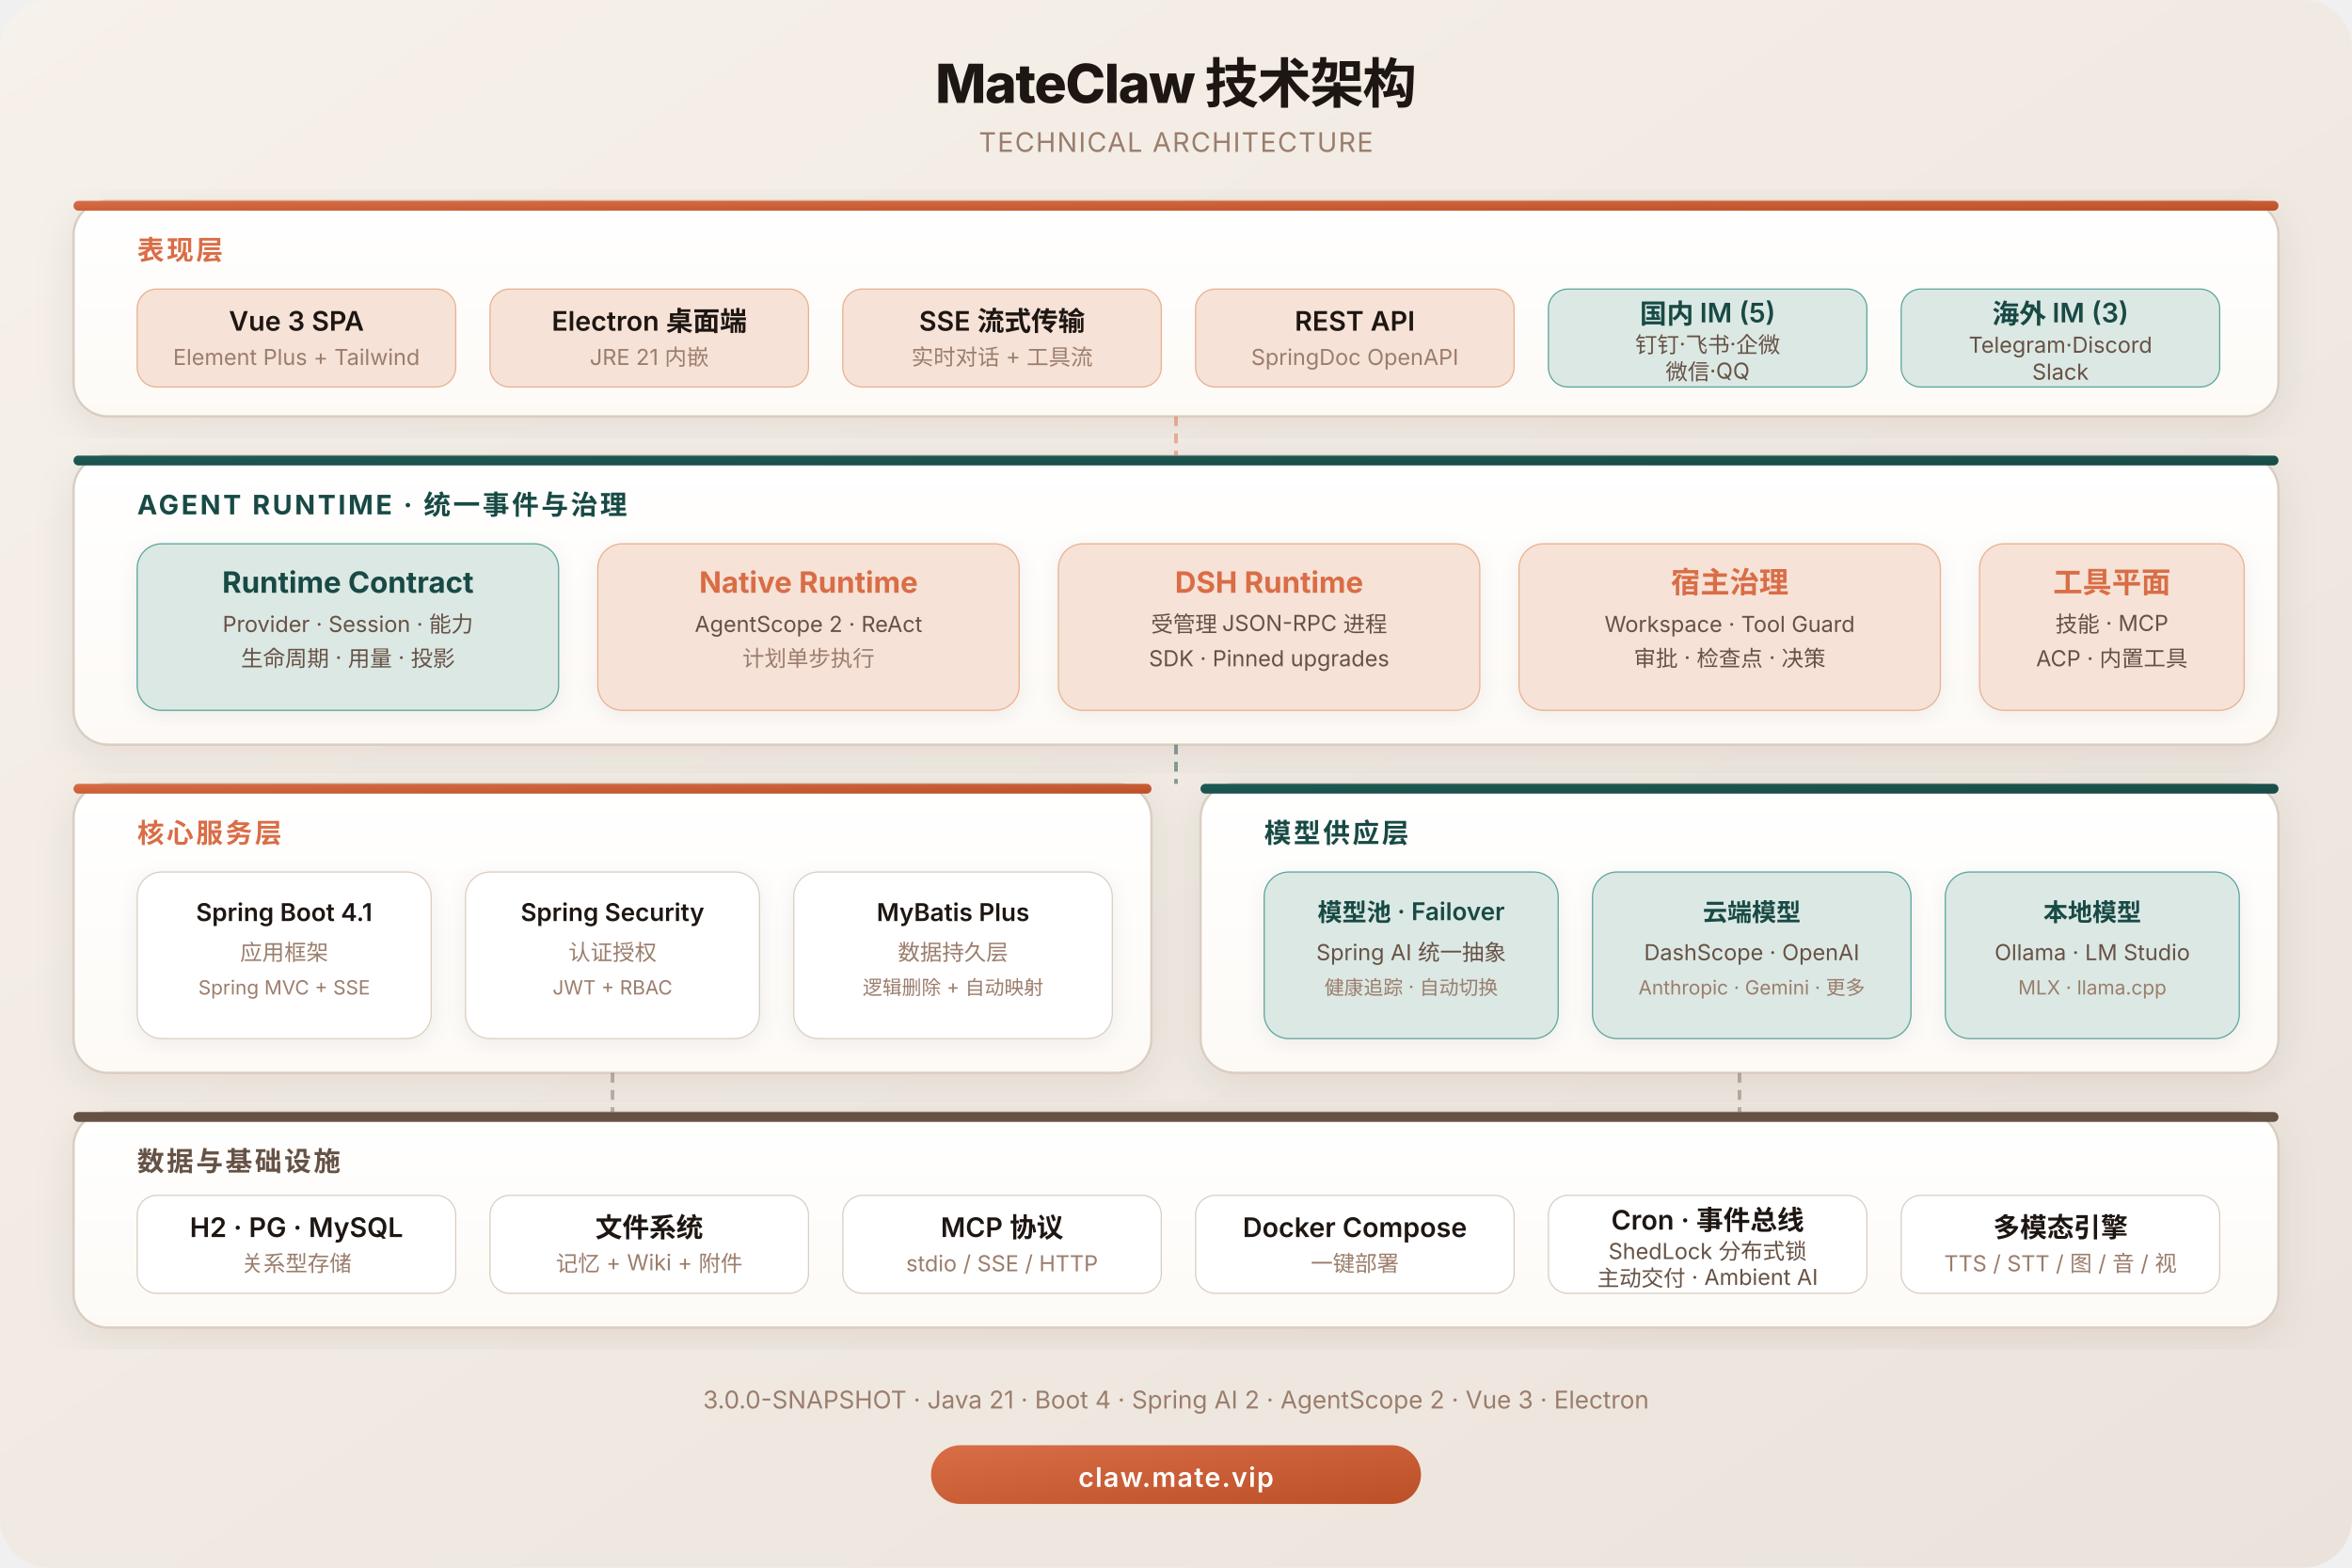
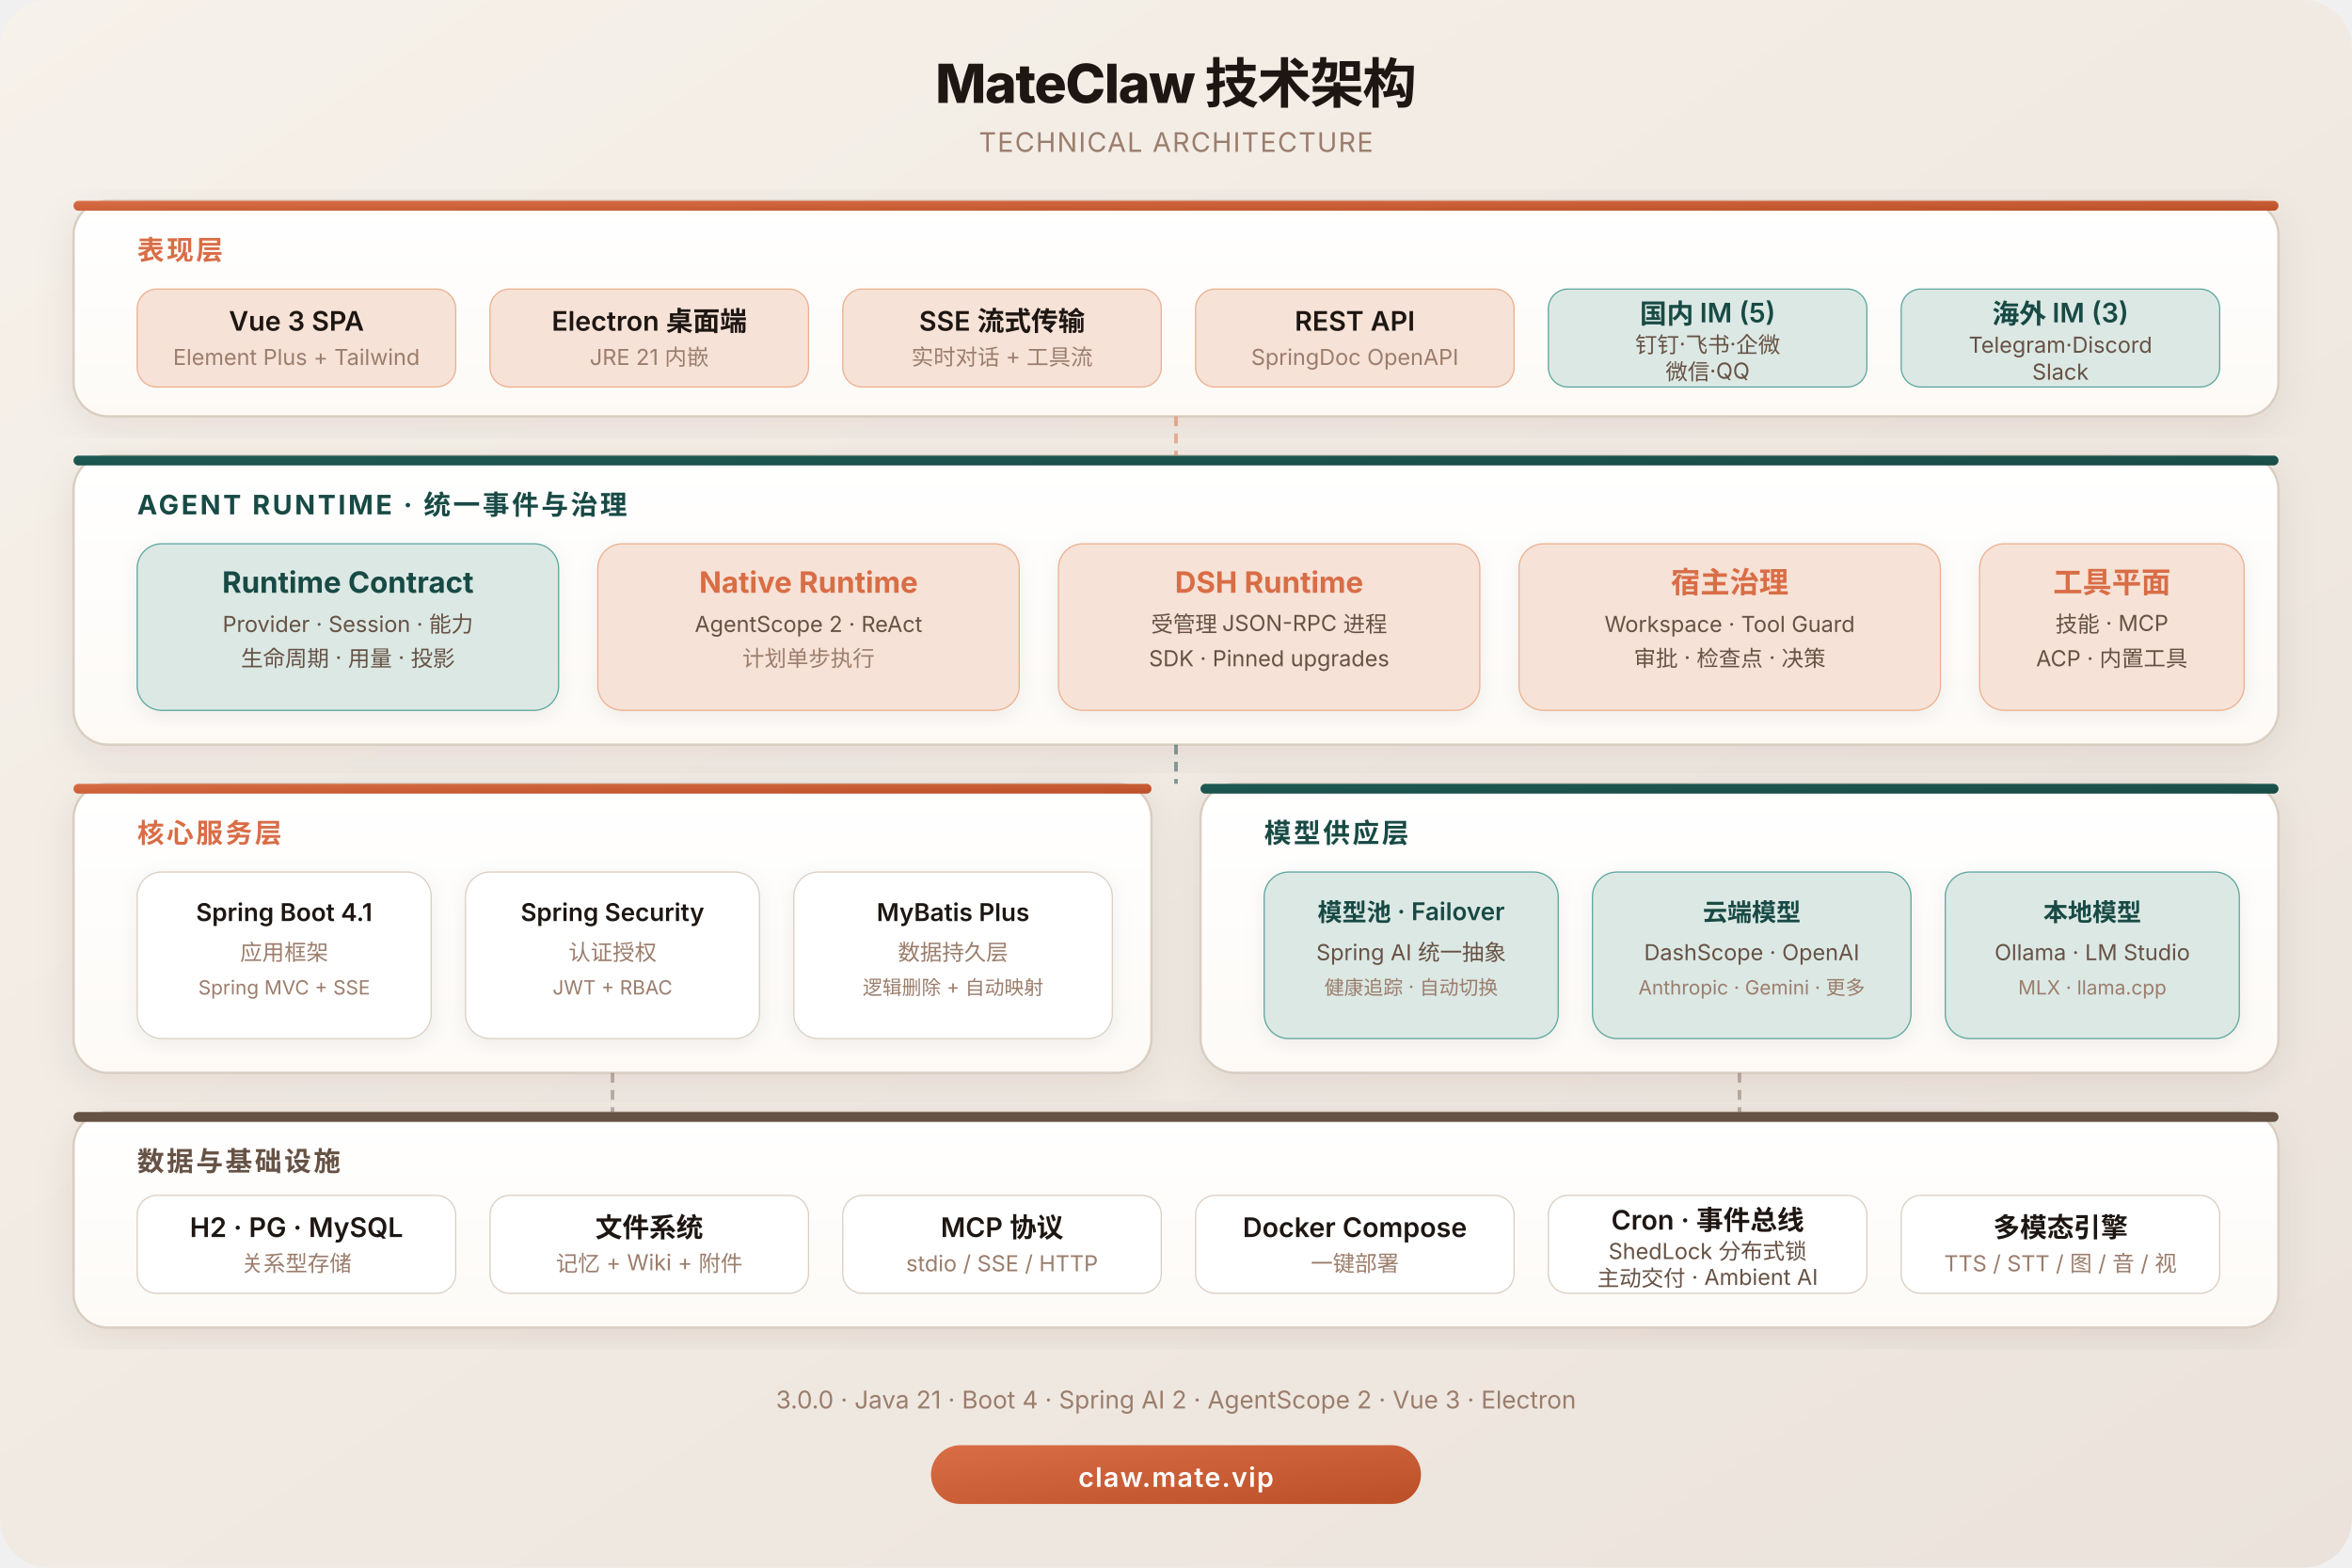
<svg xmlns="http://www.w3.org/2000/svg" viewBox="0 0 960 640" font-family="'Inter','PingFang SC','Microsoft YaHei',sans-serif">
  <defs>
    <linearGradient id="bg" x1="0" y1="0" x2="1" y2="1">
      <stop offset="0%" stop-color="#f6f1ea" />
      <stop offset="100%" stop-color="#ebe3db" />
    </linearGradient>
    <linearGradient id="primary" x1="0" y1="0" x2="1" y2="1">
      <stop offset="0%" stop-color="#d96d46" />
      <stop offset="100%" stop-color="#bb4f27" />
    </linearGradient>
    <linearGradient id="accent" x1="0" y1="0" x2="1" y2="1">
      <stop offset="0%" stop-color="#1e5a54" />
      <stop offset="100%" stop-color="#184a45" />
    </linearGradient>
    <linearGradient id="warm" x1="0" y1="0" x2="0" y2="1">
      <stop offset="0%" stop-color="#ffffff" />
      <stop offset="100%" stop-color="#fdfaf6" />
    </linearGradient>
    <filter id="shadow">
      <feDropShadow dx="0" dy="4" stdDeviation="8" flood-color="#3a2013" flood-opacity="0.08" />
    </filter>
    <filter id="shadowSm">
      <feDropShadow dx="0" dy="2" stdDeviation="4" flood-color="#3a2013" flood-opacity="0.06" />
    </filter>
  </defs>
  <rect width="960" height="640" rx="20" fill="url(#bg)" />
  <text x="480" y="42" text-anchor="middle" font-size="22" font-weight="800" fill="#1d1612" letter-spacing="-0.5">MateClaw 技术架构</text>
  <text x="480" y="62" text-anchor="middle" font-size="11" fill="#9b7d6c" letter-spacing="0.5">TECHNICAL ARCHITECTURE</text>
  <rect x="30" y="82" width="900" height="88" rx="14" fill="url(#warm)" stroke="#d9cec2" stroke-width="1" filter="url(#shadow)" />
  <rect x="30" y="82" width="900" height="4" rx="2" fill="url(#primary)" />
  <text x="56" y="106" font-size="11" font-weight="700" fill="#d96d46" letter-spacing="1">表现层</text>
  <g transform="translate(56, 118)">
    <rect width="130" height="40" rx="8" fill="#f6e2d7" stroke="#ebb08f" stroke-width="0.5" />
    <text x="65" y="17" text-anchor="middle" font-size="11" font-weight="600" fill="#1d1612">Vue 3 SPA</text>
    <text x="65" y="31" text-anchor="middle" font-size="9" fill="#9b7d6c">Element Plus + Tailwind</text>
  </g>
  <g transform="translate(200, 118)">
    <rect width="130" height="40" rx="8" fill="#f6e2d7" stroke="#ebb08f" stroke-width="0.5" />
    <text x="65" y="17" text-anchor="middle" font-size="11" font-weight="600" fill="#1d1612">Electron 桌面端</text>
    <text x="65" y="31" text-anchor="middle" font-size="9" fill="#9b7d6c">JRE 21 内嵌</text>
  </g>
  <g transform="translate(344, 118)">
    <rect width="130" height="40" rx="8" fill="#f6e2d7" stroke="#ebb08f" stroke-width="0.5" />
    <text x="65" y="17" text-anchor="middle" font-size="11" font-weight="600" fill="#1d1612">SSE 流式传输</text>
    <text x="65" y="31" text-anchor="middle" font-size="9" fill="#9b7d6c">实时对话 + 工具流</text>
  </g>
  <g transform="translate(488, 118)">
    <rect width="130" height="40" rx="8" fill="#f6e2d7" stroke="#ebb08f" stroke-width="0.5" />
    <text x="65" y="17" text-anchor="middle" font-size="11" font-weight="600" fill="#1d1612">REST API</text>
    <text x="65" y="31" text-anchor="middle" font-size="9" fill="#9b7d6c">SpringDoc OpenAPI</text>
  </g>
  <g transform="translate(632, 118)">
    <rect width="130" height="40" rx="8" fill="#dce8e4" stroke="#5ca69d" stroke-width="0.5" />
    <text x="65" y="14" text-anchor="middle" font-size="11" font-weight="600" fill="#184a45">国内 IM (5)</text>
    <text x="65" y="26" text-anchor="middle" font-size="9" fill="#665245">钉钉·飞书·企微</text>
    <text x="65" y="37" text-anchor="middle" font-size="9" fill="#665245">微信·QQ</text>
  </g>
  <g transform="translate(776, 118)">
    <rect width="130" height="40" rx="8" fill="#dce8e4" stroke="#5ca69d" stroke-width="0.5" />
    <text x="65" y="14" text-anchor="middle" font-size="11" font-weight="600" fill="#184a45">海外 IM (3)</text>
    <text x="65" y="26" text-anchor="middle" font-size="9" fill="#665245">Telegram·Discord</text>
    <text x="65" y="37" text-anchor="middle" font-size="9" fill="#665245">Slack</text>
  </g>
  <rect x="30" y="186" width="900" height="118" rx="14" fill="url(#warm)" stroke="#d9cec2" stroke-width="1" filter="url(#shadow)" />
  <rect x="30" y="186" width="900" height="4" rx="2" fill="url(#accent)" />
  <text x="56" y="210" font-size="11" font-weight="700" fill="#184a45" letter-spacing="1">AGENT RUNTIME · 统一事件与治理</text>
  <g transform="translate(56, 222)">
    <rect width="172" height="68" rx="10" fill="#dce8e4" stroke="#5ca69d" stroke-width="0.5" filter="url(#shadowSm)" />
    <text x="86" y="20" text-anchor="middle" font-size="12" font-weight="700" fill="#184a45">Runtime Contract</text>
    <text x="86" y="36" text-anchor="middle" font-size="9" fill="#665245">Provider · Session · 能力</text>
    <text x="86" y="50" text-anchor="middle" font-size="9" fill="#665245">生命周期 · 用量 · 投影</text>
  </g>
  <g transform="translate(244, 222)">
    <rect width="172" height="68" rx="10" fill="#f6e2d7" stroke="#ebb08f" stroke-width="0.5" filter="url(#shadowSm)" />
    <text x="86" y="20" text-anchor="middle" font-size="12" font-weight="700" fill="#d96d46">Native Runtime</text>
    <text x="86" y="36" text-anchor="middle" font-size="9" fill="#665245">AgentScope 2 · ReAct</text>
    <text x="86" y="50" text-anchor="middle" font-size="9" fill="#9b7d6c">计划单步执行</text>
  </g>
  <g transform="translate(432, 222)">
    <rect width="172" height="68" rx="10" fill="#f6e2d7" stroke="#ebb08f" stroke-width="0.5" filter="url(#shadowSm)" />
    <text x="86" y="20" text-anchor="middle" font-size="12" font-weight="700" fill="#d96d46">DSH Runtime</text>
    <text x="86" y="36" text-anchor="middle" font-size="9" fill="#665245">受管理 JSON-RPC 进程</text>
    <text x="86" y="50" text-anchor="middle" font-size="9" fill="#665245">SDK · Pinned upgrades</text>
  </g>
  <g transform="translate(620, 222)">
    <rect width="172" height="68" rx="10" fill="#f6e2d7" stroke="#ebb08f" stroke-width="0.5" filter="url(#shadowSm)" />
    <text x="86" y="20" text-anchor="middle" font-size="12" font-weight="700" fill="#d96d46">宿主治理</text>
    <text x="86" y="36" text-anchor="middle" font-size="9" fill="#665245">Workspace · Tool Guard</text>
    <text x="86" y="50" text-anchor="middle" font-size="9" fill="#665245">审批 · 检查点 · 决策</text>
  </g>
  <g transform="translate(808, 222)">
    <rect width="108" height="68" rx="10" fill="#f6e2d7" stroke="#ebb08f" stroke-width="0.5" filter="url(#shadowSm)" />
    <text x="54" y="20" text-anchor="middle" font-size="12" font-weight="700" fill="#d96d46">工具平面</text>
    <text x="54" y="36" text-anchor="middle" font-size="9" fill="#665245">技能 · MCP</text>
    <text x="54" y="50" text-anchor="middle" font-size="9" fill="#665245">ACP · 内置工具</text>
  </g>
  <rect x="30" y="320" width="440" height="118" rx="14" fill="url(#warm)" stroke="#d9cec2" stroke-width="1" filter="url(#shadow)" />
  <rect x="30" y="320" width="440" height="4" rx="2" fill="url(#primary)" />
  <text x="56" y="344" font-size="11" font-weight="700" fill="#d96d46" letter-spacing="1">核心服务层</text>
  <g transform="translate(56, 356)">
    <rect width="120" height="68" rx="10" fill="#fff" stroke="#d9cec2" stroke-width="0.5" filter="url(#shadowSm)" />
    <text x="60" y="20" text-anchor="middle" font-size="10" font-weight="600" fill="#1d1612">Spring Boot 4.1</text>
    <text x="60" y="36" text-anchor="middle" font-size="9" fill="#9b7d6c">应用框架</text>
    <text x="60" y="50" text-anchor="middle" font-size="8" fill="#9b7d6c">Spring MVC + SSE</text>
  </g>
  <g transform="translate(190, 356)">
    <rect width="120" height="68" rx="10" fill="#fff" stroke="#d9cec2" stroke-width="0.5" filter="url(#shadowSm)" />
    <text x="60" y="20" text-anchor="middle" font-size="10" font-weight="600" fill="#1d1612">Spring Security</text>
    <text x="60" y="36" text-anchor="middle" font-size="9" fill="#9b7d6c">认证授权</text>
    <text x="60" y="50" text-anchor="middle" font-size="8" fill="#9b7d6c">JWT + RBAC</text>
  </g>
  <g transform="translate(324, 356)">
    <rect width="130" height="68" rx="10" fill="#fff" stroke="#d9cec2" stroke-width="0.5" filter="url(#shadowSm)" />
    <text x="65" y="20" text-anchor="middle" font-size="10" font-weight="600" fill="#1d1612">MyBatis Plus</text>
    <text x="65" y="36" text-anchor="middle" font-size="9" fill="#9b7d6c">数据持久层</text>
    <text x="65" y="50" text-anchor="middle" font-size="8" fill="#9b7d6c">逻辑删除 + 自动映射</text>
  </g>
  <rect x="490" y="320" width="440" height="118" rx="14" fill="url(#warm)" stroke="#d9cec2" stroke-width="1" filter="url(#shadow)" />
  <rect x="490" y="320" width="440" height="4" rx="2" fill="url(#accent)" />
  <text x="516" y="344" font-size="11" font-weight="700" fill="#184a45" letter-spacing="1">模型供应层</text>
  <g transform="translate(516, 356)">
    <rect width="120" height="68" rx="10" fill="#dce8e4" stroke="#5ca69d" stroke-width="0.5" filter="url(#shadowSm)" />
    <text x="60" y="20" text-anchor="middle" font-size="10" font-weight="600" fill="#184a45">模型池 · Failover</text>
    <text x="60" y="36" text-anchor="middle" font-size="9" fill="#665245">Spring AI 统一抽象</text>
    <text x="60" y="50" text-anchor="middle" font-size="8" fill="#9b7d6c">健康追踪 · 自动切换</text>
  </g>
  <g transform="translate(650, 356)">
    <rect width="130" height="68" rx="10" fill="#dce8e4" stroke="#5ca69d" stroke-width="0.5" filter="url(#shadowSm)" />
    <text x="65" y="20" text-anchor="middle" font-size="10" font-weight="600" fill="#184a45">云端模型</text>
    <text x="65" y="36" text-anchor="middle" font-size="9" fill="#665245">DashScope · OpenAI</text>
    <text x="65" y="50" text-anchor="middle" font-size="8" fill="#9b7d6c">Anthropic · Gemini · 更多</text>
  </g>
  <g transform="translate(794, 356)">
    <rect width="120" height="68" rx="10" fill="#dce8e4" stroke="#5ca69d" stroke-width="0.5" filter="url(#shadowSm)" />
    <text x="60" y="20" text-anchor="middle" font-size="10" font-weight="600" fill="#184a45">本地模型</text>
    <text x="60" y="36" text-anchor="middle" font-size="9" fill="#665245">Ollama · LM Studio</text>
    <text x="60" y="50" text-anchor="middle" font-size="8" fill="#9b7d6c">MLX · llama.cpp</text>
  </g>
  <rect x="30" y="454" width="900" height="88" rx="14" fill="url(#warm)" stroke="#d9cec2" stroke-width="1" filter="url(#shadow)" />
  <rect x="30" y="454" width="900" height="4" rx="2" fill="#665245" />
  <text x="56" y="478" font-size="11" font-weight="700" fill="#665245" letter-spacing="1">数据与基础设施</text>
  <g transform="translate(56, 488)">
    <rect width="130" height="40" rx="8" fill="#fff" stroke="#d9cec2" stroke-width="0.5" />
    <text x="65" y="17" text-anchor="middle" font-size="11" font-weight="600" fill="#1d1612">H2 · PG · MySQL</text>
    <text x="65" y="31" text-anchor="middle" font-size="9" fill="#9b7d6c">关系型存储</text>
  </g>
  <g transform="translate(200, 488)">
    <rect width="130" height="40" rx="8" fill="#fff" stroke="#d9cec2" stroke-width="0.5" />
    <text x="65" y="17" text-anchor="middle" font-size="11" font-weight="600" fill="#1d1612">文件系统</text>
    <text x="65" y="31" text-anchor="middle" font-size="9" fill="#9b7d6c">记忆 + Wiki + 附件</text>
  </g>
  <g transform="translate(344, 488)">
    <rect width="130" height="40" rx="8" fill="#fff" stroke="#d9cec2" stroke-width="0.5" />
    <text x="65" y="17" text-anchor="middle" font-size="11" font-weight="600" fill="#1d1612">MCP 协议</text>
    <text x="65" y="31" text-anchor="middle" font-size="9" fill="#9b7d6c">stdio / SSE / HTTP</text>
  </g>
  <g transform="translate(488, 488)">
    <rect width="130" height="40" rx="8" fill="#fff" stroke="#d9cec2" stroke-width="0.5" />
    <text x="65" y="17" text-anchor="middle" font-size="11" font-weight="600" fill="#1d1612">Docker Compose</text>
    <text x="65" y="31" text-anchor="middle" font-size="9" fill="#9b7d6c">一键部署</text>
  </g>
  <g transform="translate(632, 488)">
    <rect width="130" height="40" rx="8" fill="#fff" stroke="#d9cec2" stroke-width="0.5" />
    <text x="65" y="14" text-anchor="middle" font-size="11" font-weight="600" fill="#1d1612">Cron · 事件总线</text>
    <text x="65" y="26" text-anchor="middle" font-size="9" fill="#665245">ShedLock 分布式锁</text>
    <text x="65" y="37" text-anchor="middle" font-size="9" fill="#665245">主动交付 · Ambient AI</text>
  </g>
  <g transform="translate(776, 488)">
    <rect width="130" height="40" rx="8" fill="#fff" stroke="#d9cec2" stroke-width="0.5" />
    <text x="65" y="17" text-anchor="middle" font-size="11" font-weight="600" fill="#1d1612">多模态引擎</text>
    <text x="65" y="31" text-anchor="middle" font-size="9" fill="#9b7d6c">TTS / STT / 图 / 音 / 视</text>
  </g>
  <line x1="480" y1="170" x2="480" y2="186" stroke="#d96d46" stroke-width="1.5" stroke-dasharray="4,3" opacity="0.5" />
  <line x1="480" y1="304" x2="480" y2="320" stroke="#184a45" stroke-width="1.5" stroke-dasharray="4,3" opacity="0.5" />
  <line x1="250" y1="438" x2="250" y2="454" stroke="#665245" stroke-width="1.5" stroke-dasharray="4,3" opacity="0.4" />
  <line x1="710" y1="438" x2="710" y2="454" stroke="#665245" stroke-width="1.5" stroke-dasharray="4,3" opacity="0.4" />
-   <text x="480" y="575" text-anchor="middle" font-size="10" fill="#9b7d6c">3.0.0-SNAPSHOT · Java 21 · Boot 4 · Spring AI 2 · AgentScope 2 · Vue 3 · Electron</text>
+   <text x="480" y="575" text-anchor="middle" font-size="10" fill="#9b7d6c">3.0.0 · Java 21 · Boot 4 · Spring AI 2 · AgentScope 2 · Vue 3 · Electron</text>
  <rect x="380" y="590" width="200" height="24" rx="12" fill="url(#primary)" />
  <text x="480" y="607" text-anchor="middle" font-size="11" font-weight="600" fill="#fff" letter-spacing="0.5">claw.mate.vip</text>
</svg>
